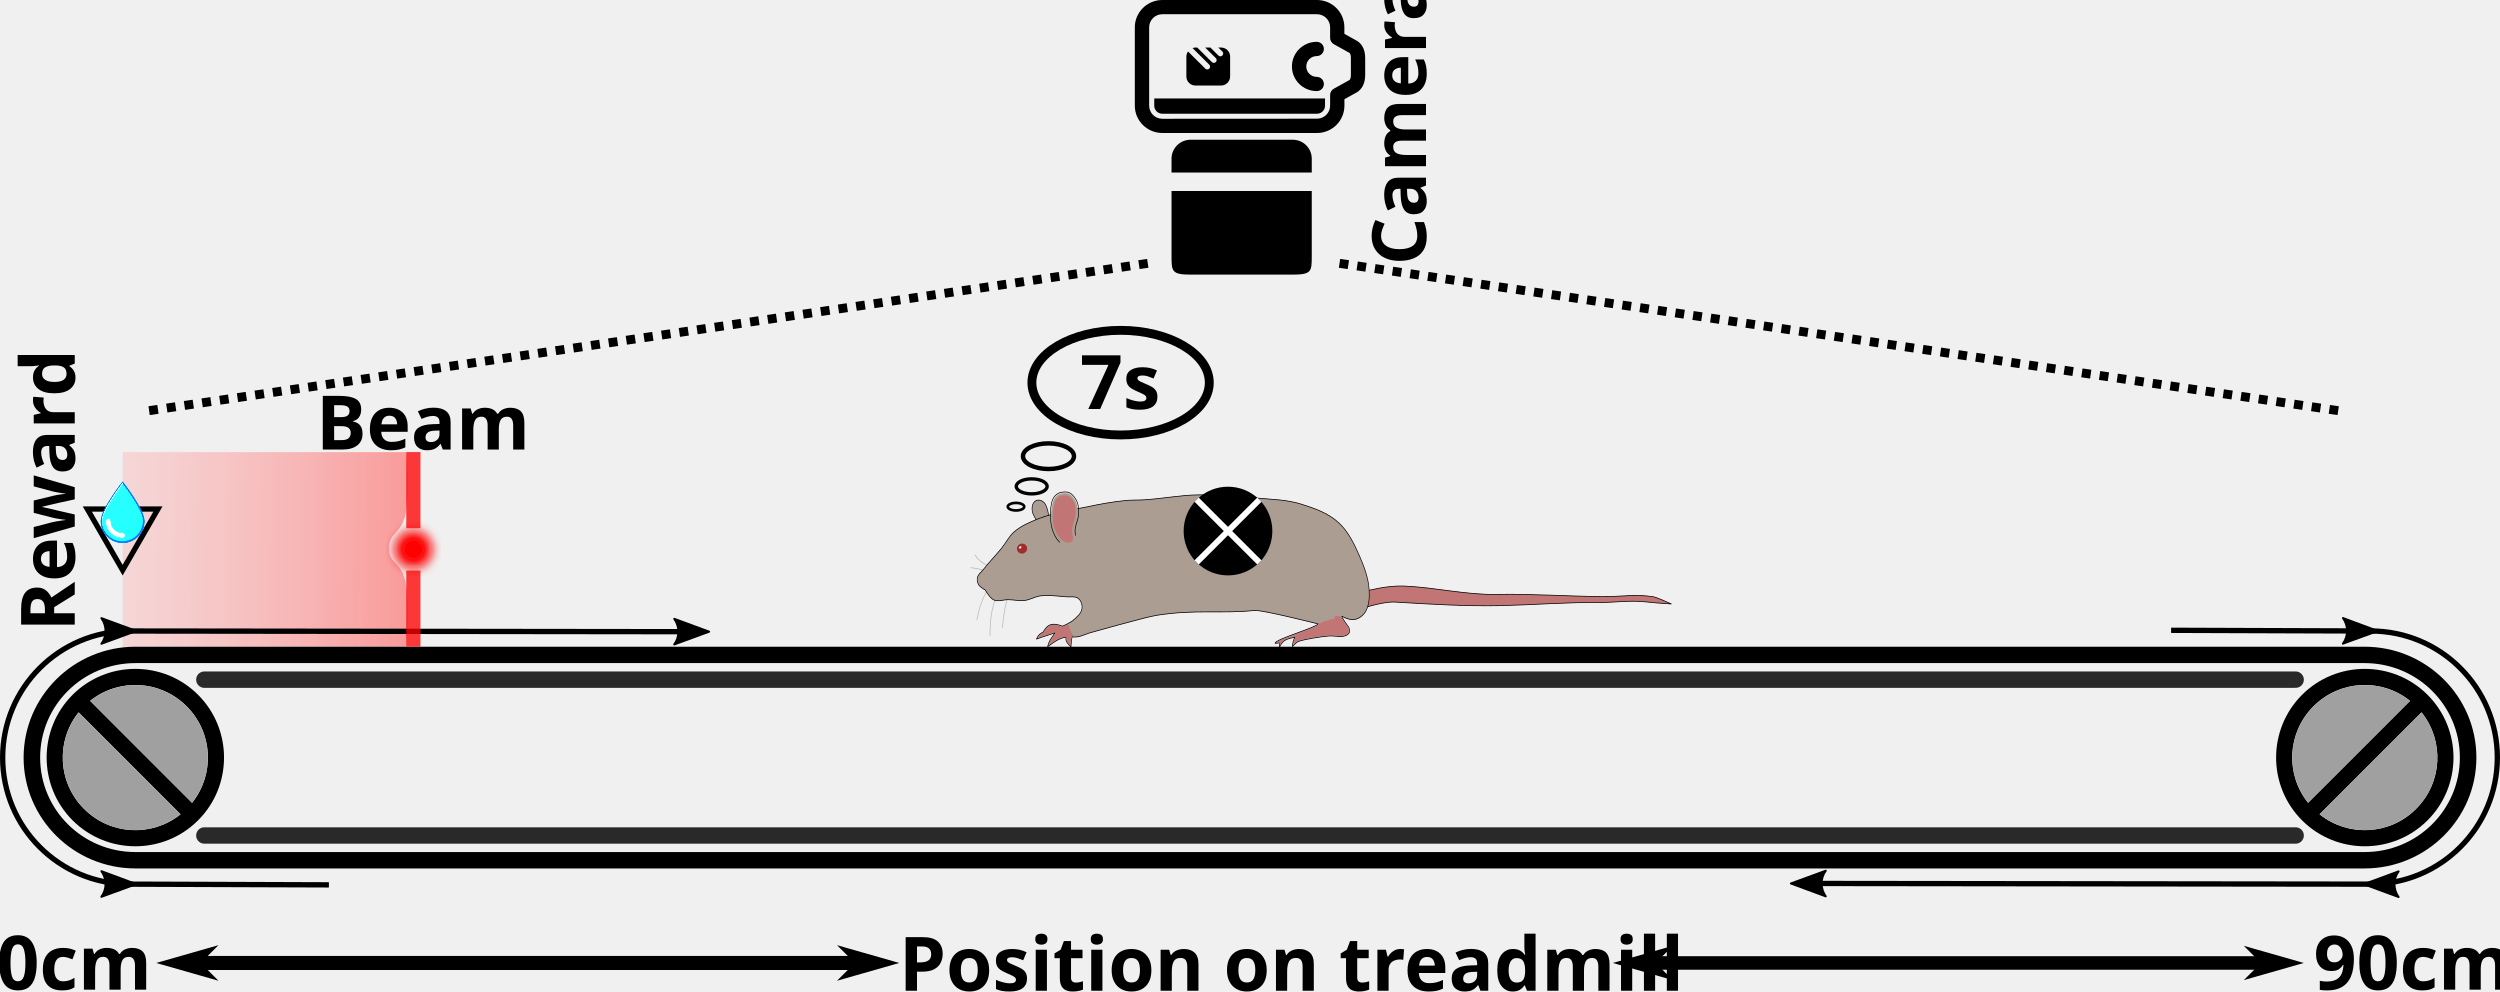
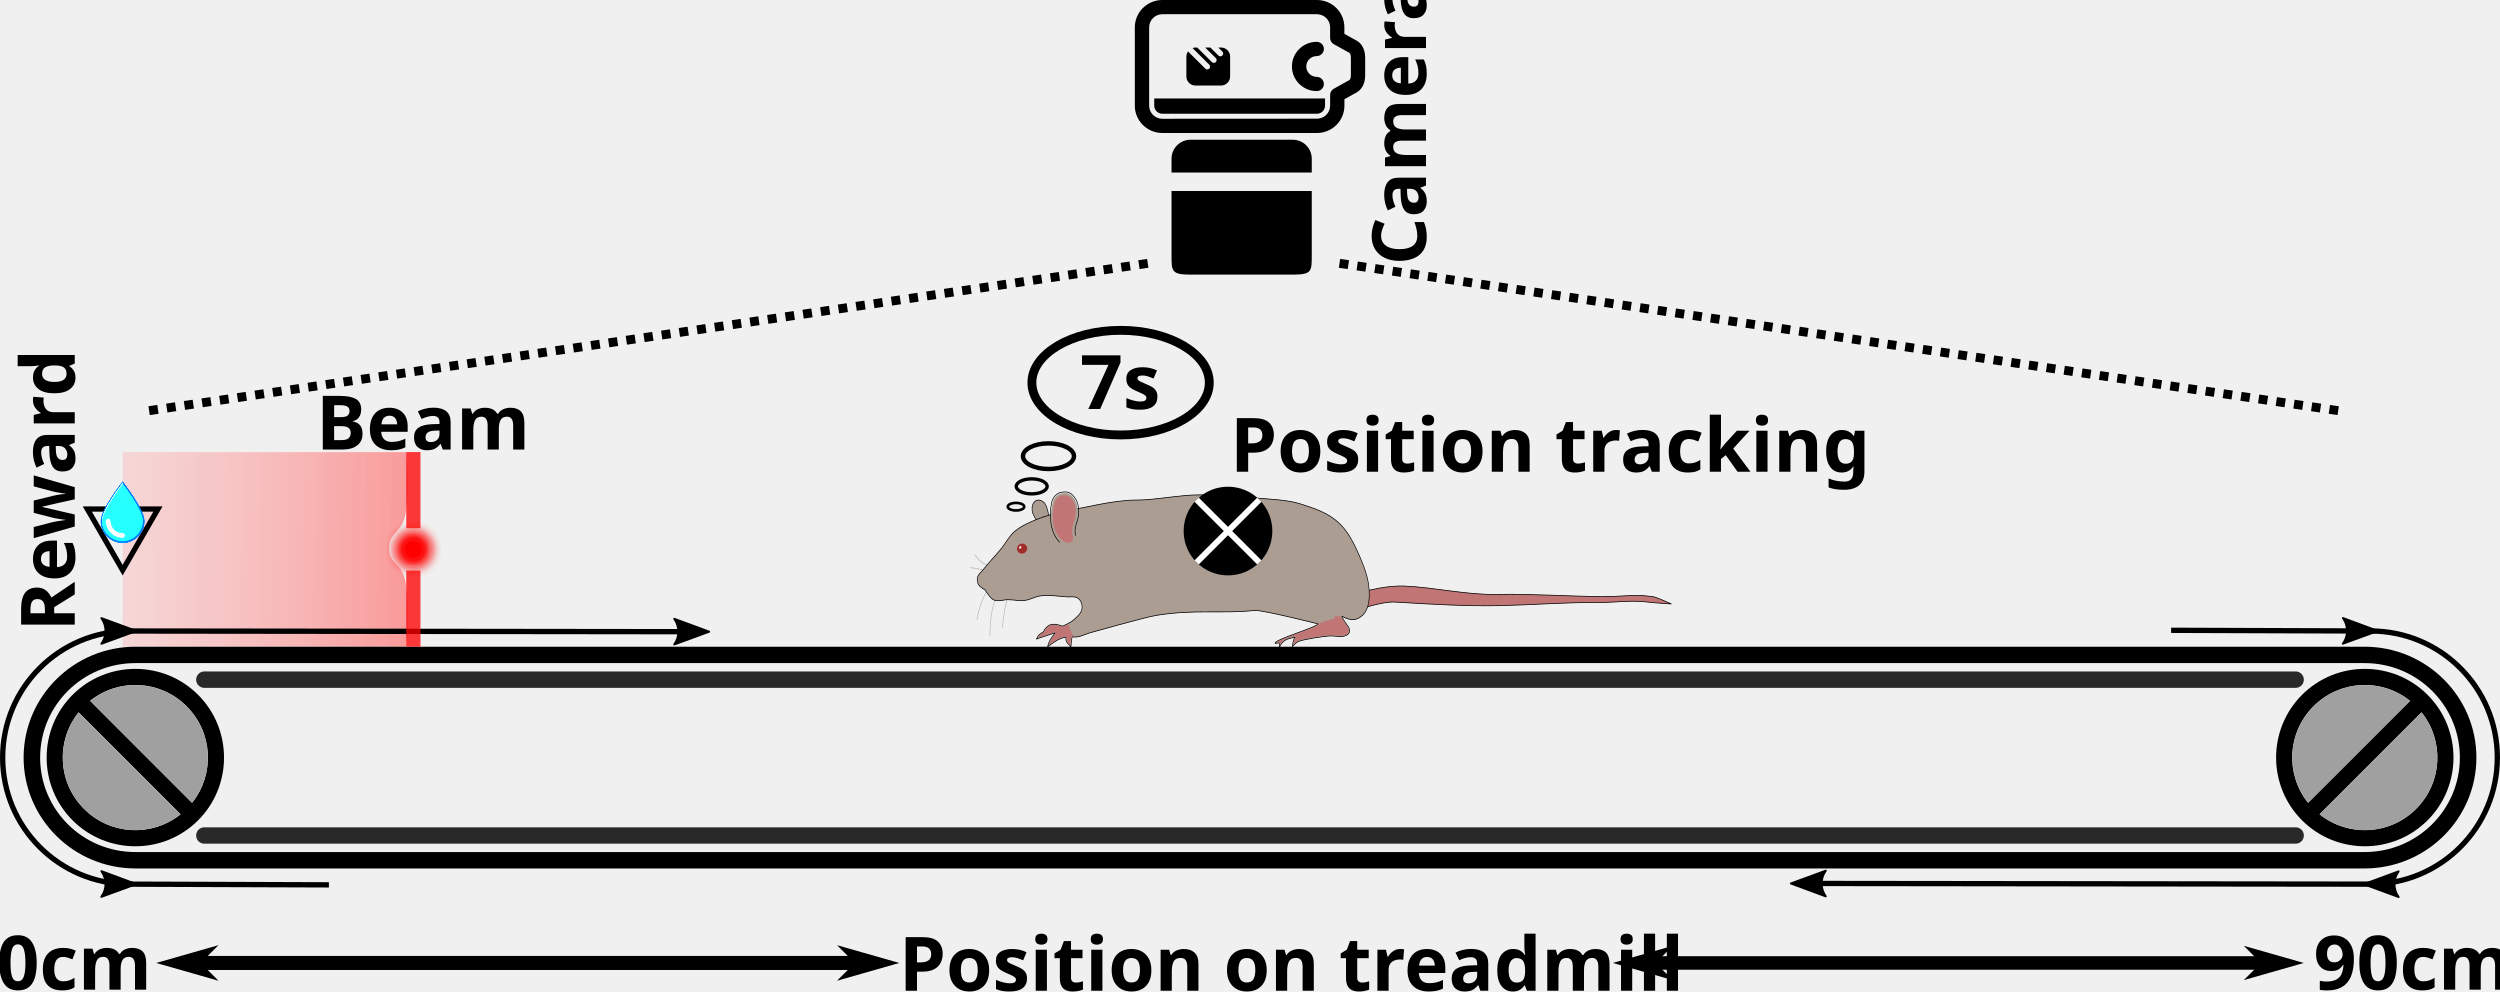
<svg xmlns="http://www.w3.org/2000/svg" xmlns:xlink="http://www.w3.org/1999/xlink" width="1409.308mm" height="558.925mm" viewBox="0 0 4993.611 1980.442" id="svg2" version="1.1">
  <defs id="defs4">
    <marker orient="auto" refY="0" refX="0" id="Arrow1Send" style="overflow:visible">
      <path id="path4686" d="M 0,0 5,-5 -12.5,0 5,5 0,0 Z" style="fill:#000000;fill-opacity:1;fill-rule:evenodd;stroke:#000000;stroke-width:1pt;stroke-opacity:1" transform="matrix(-0.2,0,0,-0.2,-1.2,0)" />
    </marker>
    <marker orient="auto" refY="0" refX="0" id="Arrow1Sstart" style="overflow:visible">
      <path id="path4683" d="M 0,0 5,-5 -12.5,0 5,5 0,0 Z" style="fill:#000000;fill-opacity:1;fill-rule:evenodd;stroke:#000000;stroke-width:1pt;stroke-opacity:1" transform="matrix(0.2,0,0,0.2,1.2,0)" />
    </marker>
    <marker orient="auto" refY="0" refX="0" id="marker5003" style="overflow:visible">
      <path id="path5005" d="M 0,0 5,-5 -12.5,0 5,5 0,0 Z" style="fill:#000000;fill-opacity:1;fill-rule:evenodd;stroke:#000000;stroke-width:1pt;stroke-opacity:1" transform="matrix(0.4,0,0,0.4,4,0)" />
    </marker>
    <marker orient="auto" refY="0" refX="0" id="marker4999" style="overflow:visible">
      <path id="path5001" d="M 0,0 5,-5 -12.5,0 5,5 0,0 Z" style="fill:#000000;fill-opacity:1;fill-rule:evenodd;stroke:#000000;stroke-width:1pt;stroke-opacity:1" transform="matrix(-0.4,0,0,-0.4,-4,0)" />
    </marker>
    <marker orient="auto" refY="0" refX="0" id="marker4995" style="overflow:visible">
      <path id="path4997" d="M 0,0 5,-5 -12.5,0 5,5 0,0 Z" style="fill:#000000;fill-opacity:1;fill-rule:evenodd;stroke:#000000;stroke-width:1pt;stroke-opacity:1" transform="matrix(0.4,0,0,0.4,4,0)" />
    </marker>
    <marker orient="auto" refY="0" refX="0" id="Arrow1Mend" style="overflow:visible">
      <path id="path4680" d="M 0,0 5,-5 -12.5,0 5,5 0,0 Z" style="fill:#000000;fill-opacity:1;fill-rule:evenodd;stroke:#000000;stroke-width:1pt;stroke-opacity:1" transform="matrix(-0.4,0,0,-0.4,-4,0)" />
    </marker>
    <marker orient="auto" refY="0" refX="0" id="Arrow1Mstart" style="overflow:visible">
      <path id="path4677" d="M 0,0 5,-5 -12.5,0 5,5 0,0 Z" style="fill:#000000;fill-opacity:1;fill-rule:evenodd;stroke:#000000;stroke-width:1pt;stroke-opacity:1" transform="matrix(0.4,0,0,0.4,4,0)" />
    </marker>
    <marker orient="auto" refY="0" refX="0" id="Arrow1Lend" style="overflow:visible">
      <path id="path4674" d="M 0,0 5,-5 -12.5,0 5,5 0,0 Z" style="fill:#000000;fill-opacity:1;fill-rule:evenodd;stroke:#000000;stroke-width:1pt;stroke-opacity:1" transform="matrix(-0.8,0,0,-0.8,-10,0)" />
    </marker>
    <marker orient="auto" refY="0" refX="0" id="Arrow1Lstart" style="overflow:visible">
      <path id="path4671" d="M 0,0 5,-5 -12.5,0 5,5 0,0 Z" style="fill:#000000;fill-opacity:1;fill-rule:evenodd;stroke:#000000;stroke-width:1pt;stroke-opacity:1" transform="matrix(0.8,0,0,0.8,10,0)" />
    </marker>
    <marker orient="auto" refY="0" refX="0" id="Arrow2Mstart" style="overflow:visible">
      <path id="path4530" style="fill:#000000;fill-opacity:1;fill-rule:evenodd;stroke:#000000;stroke-width:0.625;stroke-linejoin:round;stroke-opacity:1" d="M 8.719,4.034 -2.207,0.016 8.719,-4.002 c -1.745,2.372 -1.735,5.617 -6e-7,8.035 z" transform="scale(0.6,0.6)" />
    </marker>
    <linearGradient id="linearGradient19819">
      <stop style="stop-color:#ff0000;stop-opacity:1" offset="0" id="stop19821" />
      <stop style="stop-color:#ffffff;stop-opacity:0" offset="1" id="stop19823" />
    </linearGradient>
    <marker style="overflow:visible" id="marker9438" refX="0" refY="0" orient="auto">
      <path transform="scale(0.6,0.6)" d="M 8.719,4.034 -2.207,0.016 8.719,-4.002 c -1.745,2.372 -1.735,5.617 -6e-7,8.035 z" style="fill:#000000;fill-opacity:1;fill-rule:evenodd;stroke:#000000;stroke-width:0.625;stroke-linejoin:round;stroke-opacity:1" id="path9440" />
    </marker>
    <marker style="overflow:visible" id="marker9170" refX="0" refY="0" orient="auto">
      <path transform="scale(-0.6,-0.6)" d="M 8.719,4.034 -2.207,0.016 8.719,-4.002 c -1.745,2.372 -1.735,5.617 -6e-7,8.035 z" style="fill:#000000;fill-opacity:1;fill-rule:evenodd;stroke:#000000;stroke-width:0.625;stroke-linejoin:round;stroke-opacity:1" id="path9172" />
    </marker>
    <marker style="overflow:visible" id="marker9170-6" refX="0" refY="0" orient="auto">
      <path transform="scale(-0.6,-0.6)" d="M 8.719,4.034 -2.207,0.016 8.719,-4.002 c -1.745,2.372 -1.735,5.617 -6e-7,8.035 z" style="fill:#000000;fill-opacity:1;fill-rule:evenodd;stroke:#000000;stroke-width:0.625;stroke-linejoin:round;stroke-opacity:1" id="path9172-0" />
    </marker>
    <marker style="overflow:visible" id="marker9438-6" refX="0" refY="0" orient="auto">
      <path transform="scale(0.6,0.6)" d="M 8.719,4.034 -2.207,0.016 8.719,-4.002 c -1.745,2.372 -1.735,5.617 -6e-7,8.035 z" style="fill:#000000;fill-opacity:1;fill-rule:evenodd;stroke:#000000;stroke-width:0.625;stroke-linejoin:round;stroke-opacity:1" id="path9440-2" />
    </marker>
    <marker orient="auto" refY="0" refX="0" id="marker8992-6" style="overflow:visible">
      <path id="path8994-1" style="fill:#000000;fill-opacity:1;fill-rule:evenodd;stroke:#000000;stroke-width:0.625;stroke-linejoin:round;stroke-opacity:1" d="M 8.719,4.034 -2.207,0.016 8.719,-4.002 c -1.745,2.372 -1.735,5.617 -6e-7,8.035 z" transform="scale(-0.6,-0.6)" />
    </marker>
    <filter height="1.72" y="-0.36" width="1.72" x="-0.36" id="filter18049" style="color-interpolation-filters:sRGB">
      <feGaussianBlur id="feGaussianBlur18051" stdDeviation="8.504" />
    </filter>
    <filter height="1.48" y="-0.24" width="1.48" x="-0.24" id="filter18057" style="color-interpolation-filters:sRGB">
      <feGaussianBlur id="feGaussianBlur18059" stdDeviation="2.835" />
    </filter>
    <filter style="color-interpolation-filters:sRGB" id="filter19758">
      <feGaussianBlur stdDeviation="1" result="result1" id="feGaussianBlur19760" />
      <feComposite in="result1" in2="result1" result="result4" operator="in" id="feComposite19762" />
      <feBlend in="result1" mode="screen" result="result5" in2="result4" id="feBlend19764" />
      <feGaussianBlur stdDeviation="8" result="result6" in="result5" id="feGaussianBlur19766" />
      <feComposite operator="atop" in="result6" in2="result5" result="result8" id="feComposite19768" />
      <feComposite operator="in" result="fbSourceGraphic" in="result6" in2="result8" id="feComposite19770" />
      <feGaussianBlur result="result0" in="fbSourceGraphic" stdDeviation="2.5" id="feGaussianBlur19772" />
      <feSpecularLighting specularExponent="45" specularConstant="1.5" surfaceScale="1" lighting-color="#ffffff" result="result1" in="result0" id="feSpecularLighting19774">
        <fePointLight z="21000" y="-9000" x="-6000" id="fePointLight19776" />
      </feSpecularLighting>
      <feComposite operator="in" result="result2" in="result1" in2="fbSourceGraphic" id="feComposite19778" />
      <feComposite k3="1" k2="1" operator="arithmetic" result="result4" in="fbSourceGraphic" in2="result2" id="feComposite19780" k1="0" k4="0" />
      <feComposite operator="in" in2="result4" result="result91" id="feComposite19782" />
      <feBlend mode="multiply" in2="result91" id="feBlend19784" />
    </filter>
    <linearGradient xlink:href="#linearGradient19819" id="linearGradient19825" x1="552.424" y1="-1331.428" x2="-1620.382" y2="-1360.418" gradientUnits="userSpaceOnUse" gradientTransform="translate(-5.1889e-7,2.6423298e-6)" />
    <marker orient="auto" refY="0" refX="0" id="Arrow1Mstart-7" style="overflow:visible">
      <path id="path4677-0" d="M 0,0 5,-5 -12.5,0 5,5 0,0 Z" style="fill:#000000;fill-opacity:1;fill-rule:evenodd;stroke:#000000;stroke-width:1pt;stroke-opacity:1" transform="matrix(0.4,0,0,0.4,4,0)" />
    </marker>
    <marker orient="auto" refY="0" refX="0" id="Arrow1Mend-9" style="overflow:visible">
      <path id="path4680-3" d="M 0,0 5,-5 -12.5,0 5,5 0,0 Z" style="fill:#000000;fill-opacity:1;fill-rule:evenodd;stroke:#000000;stroke-width:1pt;stroke-opacity:1" transform="matrix(-0.4,0,0,-0.4,-4,0)" />
    </marker>
    <marker orient="auto" refY="0" refX="0" id="Arrow1Mstart-0" style="overflow:visible">
      <path id="path4677-6" d="M 0,0 5,-5 -12.5,0 5,5 0,0 Z" style="fill:#000000;fill-opacity:1;fill-rule:evenodd;stroke:#000000;stroke-width:1pt;stroke-opacity:1" transform="matrix(0.4,0,0,0.4,4,0)" />
    </marker>
    <marker orient="auto" refY="0" refX="0" id="Arrow1Mend-2" style="overflow:visible">
      <path id="path4680-6" d="M 0,0 5,-5 -12.5,0 5,5 0,0 Z" style="fill:#000000;fill-opacity:1;fill-rule:evenodd;stroke:#000000;stroke-width:1pt;stroke-opacity:1" transform="matrix(-0.4,0,0,-0.4,-4,0)" />
    </marker>
    <marker orient="auto" refY="0" refX="0" id="Arrow1Sstart-8" style="overflow:visible">
      <path id="path4683-7" d="M 0,0 5,-5 -12.5,0 5,5 0,0 Z" style="fill:#000000;fill-opacity:1;fill-rule:evenodd;stroke:#000000;stroke-width:1pt;stroke-opacity:1" transform="matrix(0.2,0,0,0.2,1.2,0)" />
    </marker>
    <marker orient="auto" refY="0" refX="0" id="Arrow1Send-9" style="overflow:visible">
      <path id="path4686-2" d="M 0,0 5,-5 -12.5,0 5,5 0,0 Z" style="fill:#000000;fill-opacity:1;fill-rule:evenodd;stroke:#000000;stroke-width:1pt;stroke-opacity:1" transform="matrix(-0.2,0,0,-0.2,-1.2,0)" />
    </marker>
  </defs>
  <g transform="translate(1108.236,2442.816)" id="layer1">
    <path style="opacity:1;fill:url(#linearGradient19825);fill-opacity:1;fill-rule:evenodd;stroke:none;stroke-width:35.433;stroke-linecap:square;stroke-linejoin:miter;stroke-miterlimit:4;stroke-dasharray:none;stroke-dashoffset:0;stroke-opacity:1" d="m -863.251,-1539.737 566.642,0 c 0,0 6.959,84.264 -1.642,124.114 -8.602,39.849 -32.765,35.284 -32.836,67.778 -0.073,33.302 24.198,25.863 32.836,66.742 8.638,40.879 1.642,130.075 1.642,130.075 l -566.642,0 z" id="rect19817" />
    <g transform="translate(30,0)" id="g16892">
      <g id="g4769">
        <path id="path4334" d="m -867.681,-1151.055 c -123.188,10e-4 -223.405,99.344 -223.405,221.457 0,122.113 100.217,221.456 223.405,221.457 l 0,-32.74 c -105.338,-10e-4 -190.376,-84.298 -190.376,-188.717 0,-104.419 85.039,-188.716 190.376,-188.717 z m 0.002,0 0,32.74 4452.498,0 c 105.338,0 190.377,84.298 190.377,188.717 0,104.418 -85.039,188.716 -190.377,188.717 l -4452.498,0 0,32.74 4452.498,0 c 123.188,0 223.405,-99.344 223.405,-221.457 0,-122.113 -100.217,-221.456 -223.405,-221.457 z" style="color:#000000;font-style:normal;font-variant:normal;font-weight:normal;font-stretch:normal;font-size:medium;line-height:normal;font-family:sans-serif;text-indent:0;text-align:start;text-decoration:none;text-decoration-line:none;text-decoration-style:solid;text-decoration-color:#000000;letter-spacing:normal;word-spacing:normal;text-transform:none;direction:ltr;block-progression:tb;writing-mode:lr-tb;baseline-shift:baseline;text-anchor:start;white-space:normal;clip-rule:nonzero;display:inline;overflow:visible;visibility:visible;opacity:1;isolation:auto;mix-blend-mode:normal;color-interpolation:sRGB;color-interpolation-filters:linearRGB;solid-color:#000000;solid-opacity:1;fill:#000000;fill-opacity:1;fill-rule:nonzero;stroke:none;stroke-width:177.165;stroke-linecap:square;stroke-linejoin:miter;stroke-miterlimit:4;stroke-dasharray:none;stroke-dashoffset:0;stroke-opacity:1;color-rendering:auto;image-rendering:auto;shape-rendering:auto;text-rendering:auto;enable-background:accumulate" />
        <path id="path5941" d="m -730.065,-1085.231 2088.634,0 2088.635,0 0,0" style="fill:none;fill-opacity:1;fill-rule:evenodd;stroke:#000000;stroke-width:32.74;stroke-linecap:round;stroke-linejoin:miter;stroke-miterlimit:4;stroke-dasharray:none;stroke-opacity:0.825" />
        <path id="path5941-7" d="m -730.065,-773.963 2088.634,0 2088.635,0 0,0" style="fill:none;fill-opacity:1;fill-rule:evenodd;stroke:#000000;stroke-width:32.74;stroke-linecap:round;stroke-linejoin:miter;stroke-miterlimit:4;stroke-dasharray:none;stroke-opacity:0.825" />
        <g transform="matrix(0.9119516,0,0,0.9119516,-1352.608,-540.0852)" id="g4269">
          <path style="color:#000000;font-style:normal;font-variant:normal;font-weight:normal;font-stretch:normal;font-size:medium;line-height:normal;font-family:sans-serif;text-indent:0;text-align:start;text-decoration:none;text-decoration-line:none;text-decoration-style:solid;text-decoration-color:#000000;letter-spacing:normal;word-spacing:normal;text-transform:none;direction:ltr;block-progression:tb;writing-mode:lr-tb;baseline-shift:baseline;text-anchor:start;white-space:normal;clip-rule:nonzero;display:inline;overflow:visible;visibility:visible;opacity:1;isolation:auto;mix-blend-mode:normal;color-interpolation:sRGB;color-interpolation-filters:linearRGB;solid-color:#000000;solid-opacity:1;fill:#000000;fill-opacity:1;fill-rule:nonzero;stroke:none;stroke-width:35.433;stroke-linecap:butt;stroke-linejoin:miter;stroke-miterlimit:4;stroke-dasharray:none;stroke-dashoffset:0;stroke-opacity:1;color-rendering:auto;image-rendering:auto;shape-rendering:auto;text-rendering:auto;enable-background:accumulate" d="m 668.945,-564.569 c -75.762,-75.762 -199.135,-75.764 -274.897,-10e-4 -75.762,75.762 -75.762,199.136 0,274.899 75.762,75.762 199.135,75.761 274.897,-10e-4 75.762,-75.762 75.762,-199.134 2e-5,-274.896 z m -25.054,25.054 c 57.985,57.985 61.923,149.073 11.834,211.567 L 432.323,-551.349 c 62.494,-50.088 153.582,-46.151 211.567,11.834 z m -236.623,13.221 223.402,223.402 c -62.494,50.09 -153.582,46.151 -211.567,-11.834 -57.985,-57.985 -61.924,-149.073 -11.834,-211.567 z" id="path4155" />
          <path style="fill:#a0a0a0;stroke:none;stroke-width:1px;stroke-linecap:butt;stroke-linejoin:miter;stroke-opacity:1" d="m 522.506,1659.064 c -23.584,-1.338 -47.441,-8.235 -67.8,-19.598 -35.31,-19.709 -62.023,-52.093 -74.333,-90.114 -3.416,-10.549 -5.685,-21.299 -6.988,-33.102 -0.836,-7.572 -0.837,-24.256 -0.003,-31.734 2.928,-26.236 11.251,-49.644 25.22,-70.926 3.016,-4.595 8.277,-11.86 8.604,-11.88 0.097,-0.01 50.352,50.164 111.677,111.49 l 111.5,111.501 -3.568,2.702 c -29.603,22.418 -67.026,33.778 -104.31,31.662 z" id="path4265" transform="translate(0,-1927.559)" />
          <path style="fill:#a0a0a0;stroke:none;stroke-width:1px;stroke-linecap:butt;stroke-linejoin:miter;stroke-opacity:1" d="m 544.031,1487.794 c -66.207,-66.219 -111.392,-111.672 -111.167,-111.825 0.209,-0.142 1.879,-1.388 3.712,-2.769 7.745,-5.838 15.447,-10.574 24.624,-15.143 16.794,-8.361 35.458,-13.726 55.077,-15.831 5.655,-0.607 24.829,-0.601 30.406,0.01 12.989,1.421 24.32,3.876 35.709,7.735 55.711,18.878 96.773,67.528 106.025,125.621 1.397,8.772 1.764,13.913 1.768,24.749 0.004,11.589 -0.404,16.801 -2.109,26.897 -3.879,22.974 -13.501,46.064 -27.114,65.065 -1.866,2.604 -3.841,5.258 -4.389,5.898 l -0.996,1.162 -111.546,-111.567 z" id="path4267" transform="translate(0,-1927.559)" />
        </g>
        <g transform="matrix(0,-0.9119508,0.9119508,0,3974.839,-444.9002)" id="g4274">
          <path id="path4276" d="m 668.945,-564.569 c -75.762,-75.762 -199.135,-75.764 -274.897,-10e-4 -75.762,75.762 -75.762,199.136 0,274.899 75.762,75.762 199.135,75.761 274.897,-10e-4 75.762,-75.762 75.762,-199.134 2e-5,-274.896 z m -25.054,25.054 c 57.985,57.985 61.923,149.073 11.834,211.567 L 432.323,-551.349 c 62.494,-50.088 153.582,-46.151 211.567,11.834 z m -236.623,13.221 223.402,223.402 c -62.494,50.09 -153.582,46.151 -211.567,-11.834 -57.985,-57.985 -61.924,-149.073 -11.834,-211.567 z" style="color:#000000;font-style:normal;font-variant:normal;font-weight:normal;font-stretch:normal;font-size:medium;line-height:normal;font-family:sans-serif;text-indent:0;text-align:start;text-decoration:none;text-decoration-line:none;text-decoration-style:solid;text-decoration-color:#000000;letter-spacing:normal;word-spacing:normal;text-transform:none;direction:ltr;block-progression:tb;writing-mode:lr-tb;baseline-shift:baseline;text-anchor:start;white-space:normal;clip-rule:nonzero;display:inline;overflow:visible;visibility:visible;opacity:1;isolation:auto;mix-blend-mode:normal;color-interpolation:sRGB;color-interpolation-filters:linearRGB;solid-color:#000000;solid-opacity:1;fill:#000000;fill-opacity:1;fill-rule:nonzero;stroke:none;stroke-width:35.433;stroke-linecap:butt;stroke-linejoin:miter;stroke-miterlimit:4;stroke-dasharray:none;stroke-dashoffset:0;stroke-opacity:1;color-rendering:auto;image-rendering:auto;shape-rendering:auto;text-rendering:auto;enable-background:accumulate" />
          <path transform="translate(0,-1927.559)" id="path4278" d="m 522.506,1659.064 c -23.584,-1.338 -47.441,-8.235 -67.8,-19.598 -35.31,-19.709 -62.023,-52.093 -74.333,-90.114 -3.416,-10.549 -5.685,-21.299 -6.988,-33.102 -0.836,-7.572 -0.837,-24.256 -0.003,-31.734 2.928,-26.236 11.251,-49.644 25.22,-70.926 3.016,-4.595 8.277,-11.86 8.604,-11.88 0.097,-0.01 50.352,50.164 111.677,111.49 l 111.5,111.501 -3.568,2.702 c -29.603,22.418 -67.026,33.778 -104.31,31.662 z" style="fill:#a0a0a0;stroke:none;stroke-width:1px;stroke-linecap:butt;stroke-linejoin:miter;stroke-opacity:1" />
          <path transform="translate(0,-1927.559)" id="path4280" d="m 544.031,1487.794 c -66.207,-66.219 -111.392,-111.672 -111.167,-111.825 0.209,-0.142 1.879,-1.388 3.712,-2.769 7.745,-5.838 15.447,-10.574 24.624,-15.143 16.794,-8.361 35.458,-13.726 55.077,-15.831 5.655,-0.607 24.829,-0.601 30.406,0.01 12.989,1.421 24.32,3.876 35.709,7.735 55.711,18.878 96.773,67.528 106.025,125.621 1.397,8.772 1.764,13.913 1.768,24.749 0.004,11.589 -0.404,16.801 -2.109,26.897 -3.879,22.974 -13.501,46.064 -27.114,65.065 -1.866,2.604 -3.841,5.258 -4.389,5.898 l -0.996,1.162 -111.546,-111.567 z" style="fill:#a0a0a0;stroke:none;stroke-width:1px;stroke-linecap:butt;stroke-linejoin:miter;stroke-opacity:1" />
        </g>
        <path id="path7156" d="m -880.105,-676.783 c -139.626,8e-4 -252.816,-113.188 -252.816,-252.815 -8e-4,-139.627 113.189,-252.817 252.816,-252.816" style="opacity:1;fill:none;fill-opacity:1;fill-rule:evenodd;stroke:#000000;stroke-width:10.63;stroke-linecap:round;stroke-linejoin:miter;stroke-miterlimit:4;stroke-dasharray:none;stroke-dashoffset:0;stroke-opacity:1;marker-end:url(#marker9170)" />
        <path id="path7165" d="m 264.125,-1180.999 -1144.232,-1.414 0,0 0,0" style="fill:none;fill-rule:evenodd;stroke:#000000;stroke-width:10.63;stroke-linecap:butt;stroke-linejoin:miter;stroke-miterlimit:0;stroke-dasharray:none;stroke-opacity:1;marker-start:url(#marker9438)" />
        <path id="path7165-3" d="m -481.297,-675.369 -398.808,-1.414 0,0 0,0" style="fill:none;fill-rule:evenodd;stroke:#000000;stroke-width:10.63;stroke-linecap:butt;stroke-linejoin:miter;stroke-miterlimit:4;stroke-dasharray:none;stroke-opacity:1;marker-end:url(#Arrow2Mstart)" />
        <path id="path7156-7" d="m 3597.243,-1182.414 c 139.626,-8e-4 252.816,113.188 252.816,252.815 8e-4,139.627 -113.189,252.817 -252.816,252.816" style="opacity:1;fill:none;fill-opacity:1;fill-rule:evenodd;stroke:#000000;stroke-width:10.63;stroke-linecap:round;stroke-linejoin:miter;stroke-miterlimit:4;stroke-dasharray:none;stroke-dashoffset:0;stroke-opacity:1;marker-end:url(#marker9170-6)" />
        <path id="path7165-9" d="m 2453.013,-678.197 1144.232,1.414 0,0 0,0" style="fill:none;fill-rule:evenodd;stroke:#000000;stroke-width:10.63;stroke-linecap:butt;stroke-linejoin:miter;stroke-miterlimit:0;stroke-dasharray:none;stroke-opacity:1;marker-start:url(#marker9438-6)" />
        <path id="path7165-3-2" d="m 3198.435,-1183.828 398.808,1.414 0,0 0,0" style="fill:none;fill-rule:evenodd;stroke:#000000;stroke-width:10.63;stroke-linecap:butt;stroke-linejoin:miter;stroke-miterlimit:4;stroke-dasharray:none;stroke-opacity:1;marker-end:url(#marker8992-6)" />
      </g>
    </g>
    <g id="g18800">
      <path style="opacity:0.771;fill:none;fill-rule:evenodd;stroke:#ff0000;stroke-width:28.346;stroke-linecap:butt;stroke-linejoin:miter;stroke-miterlimit:4;stroke-dasharray:none;stroke-dashoffset:0;stroke-opacity:1" d="m -282.573,-1303.165 0,76.055 0,76.055" id="path16954" />
      <g transform="translate(0,13.74487)" id="g18795">
        <ellipse ry="28.346" rx="28.346" cy="-1345.937" cx="-295.825" id="path16915" style="opacity:1;fill:none;fill-opacity:1;fill-rule:evenodd;stroke:#ff0000;stroke-width:12.638;stroke-linecap:butt;stroke-linejoin:miter;stroke-miterlimit:0;stroke-dasharray:none;stroke-dashoffset:0;stroke-opacity:1;filter:url(#filter18049)" transform="matrix(1.121452,0,0,1.121452,49.18066,150.2155)" />
        <ellipse ry="14.173" rx="14.173" cy="-1345.937" cx="-295.825" id="path16915-3" style="opacity:1;fill:none;fill-opacity:1;fill-rule:evenodd;stroke:#ff0000;stroke-width:9.6;stroke-linecap:butt;stroke-linejoin:miter;stroke-miterlimit:0;stroke-dasharray:none;stroke-dashoffset:0;stroke-opacity:1;filter:url(#filter18057)" transform="matrix(1.476408,0,0,1.476408,154.1853,627.9633)" />
        <ellipse ry="12.402" rx="12.402" cy="-1359.189" cx="-282.573" id="path16915-3-7" style="opacity:1;fill:#ff0000;fill-opacity:1;fill-rule:evenodd;stroke:#ff0000;stroke-width:10.63;stroke-linecap:butt;stroke-linejoin:miter;stroke-miterlimit:0;stroke-dasharray:none;stroke-dashoffset:0;stroke-opacity:1" />
      </g>
      <path style="opacity:0.771;fill:none;fill-rule:evenodd;stroke:#ff0000;stroke-width:28.346;stroke-linecap:butt;stroke-linejoin:miter;stroke-miterlimit:4;stroke-dasharray:none;stroke-dashoffset:0;stroke-opacity:1" d="m -282.573,-1539.833 0,76.055 0,76.055" id="path16954-5" />
    </g>
    <g id="g19827" transform="translate(-96,0)">
      <path d="m -696.786,-1426.056 -141.037,0 70.519,122.142 70.519,-122.142 z" style="opacity:1;fill:none;stroke:#000000;stroke-width:10.63;stroke-miterlimit:4;stroke-dasharray:none" id="path18250" />
      <g style="opacity:1;filter:url(#filter19758)" transform="matrix(0.2428253,0,0,0.2428253,-829.4675,-1482.018)" id="g18767">
        <path style="fill:#006cff;fill-opacity:1" d="M 438.4,329.6 C 438.4,430.933 356.267,512 256,512 155.733,512 73.6,430.933 73.6,329.6 73.6,228.267 256,0 256,0 c 0,0 182.4,229.333 182.4,329.6 z" id="path18727" />
        <path style="fill:#ffffff" d="m 256,464 c -73.6,0 -134.4,-59.733 -134.4,-134.4 0,-8.533 7.467,-16 16,-16 8.533,0 16,7.467 16,16 0,56.533 45.867,102.4 102.4,102.4 8.533,0 16,7.467 16,16 0,8.533 -7.467,16 -16,16 z" id="path18729" />
        <g id="g18731" />
        <g id="g18733" />
        <g id="g18735" />
        <g id="g18737" />
        <g id="g18739" />
        <g id="g18741" />
        <g id="g18743" />
        <g id="g18745" />
        <g id="g18747" />
        <g id="g18749" />
        <g id="g18751" />
        <g id="g18753" />
        <g id="g18755" />
        <g id="g18757" />
        <g id="g18759" />
      </g>
    </g>
    <text xml:space="preserve" style="font-style:normal;font-weight:normal;font-size:150px;line-height:1000%;font-family:sans-serif;letter-spacing:0px;word-spacing:0px;fill:#000000;fill-opacity:1;stroke:none;stroke-width:1px;stroke-linecap:butt;stroke-linejoin:miter;stroke-opacity:1" x="-476.958" y="-1544.958" id="text19849">
      <tspan id="tspan19851" x="-476.958" y="-1544.958" style="font-style:normal;font-variant:normal;font-weight:bold;font-stretch:normal;font-family:sans-serif;-inkscape-font-specification:'sans-serif Bold'">Beam</tspan>
    </text>
    <text xml:space="preserve" style="font-style:normal;font-weight:normal;font-size:150px;line-height:1000%;font-family:sans-serif;letter-spacing:0px;word-spacing:0px;fill:#000000;fill-opacity:1;stroke:none;stroke-width:1px;stroke-linecap:butt;stroke-linejoin:miter;stroke-opacity:1" x="1181.725" y="-958.955" id="text19849-8" transform="matrix(0,-1,1,0,0,0)">
      <tspan id="tspan19851-0" x="1181.725" y="-958.955" style="font-style:normal;font-variant:normal;font-weight:bold;font-stretch:normal;font-family:sans-serif;-inkscape-font-specification:'sans-serif Bold'">Reward</tspan>
    </text>
    <g id="g4788" transform="translate(-844.8709,0)">
      <g transform="matrix(-2.606271,0.244504,0.2099261,3.046847,1635.325,-3286.216)" id="g16474">
        <path id="path4508" d="m -264.764,685.253 c 0,0 -14.933,-2.258 -27.648,-0.774 -23.609,2.756 -46.843,9.645 -70.553,11.145 -26.58,1.7 -52.448,5.426 -79.283,7.778 -17.093,1.499 -24.883,0.229 -39.334,3.255 -2.672,0.559 -13.413,5.81 -13.413,5.81 0,0 10.993,-1.42 18.783,-2.82 12.01,-2.2 23.978,-1.528 36.138,-2.528 24.65,-2.2 50.201,-2.467 74.901,-3.967 27.03,-1.7 52.609,-5.097 80.353,-8.782 10.142,-1.347 29.246,2.884 29.246,2.884" style="fill:#c27575;stroke:#000000;stroke-width:0.496;stroke-linecap:round;stroke-linejoin:round" />
        <path id="path4479" d="m 16.664,662.653 c 6.014,10 7.852,17.8 8.842,29" style="fill:none;stroke:#b3b3b3;stroke-width:0.496;stroke-linecap:round;stroke-linejoin:round" />
        <path id="path4481" d="m 23.382,660.153 c 6.004,6 8.724,12.4 11.314,20.2" style="fill:none;stroke:#b3b3b3;stroke-width:0.496;stroke-linecap:round;stroke-linejoin:round" />
        <path id="path4483" d="m 7.825,664.453 c 4.684,7 6.111,14.5 7.778,22.6" style="fill:none;stroke:#b3b3b3;stroke-width:0.496;stroke-linecap:round;stroke-linejoin:round" />
        <path id="path4485" d="m 18.078,647.853 c 6.788,-2.1 12.228,-5.6 14.498,-9.9" style="fill:none;stroke:#b3b3b3;stroke-width:0.496;stroke-linecap:round;stroke-linejoin:round" />
        <path id="path4487" d="m 23.028,650.253 c 3.628,-1.8 7.928,-3.3 13.438,-4.2" style="fill:none;stroke:#b3b3b3;stroke-width:0.496;stroke-linecap:round;stroke-linejoin:round" />
        <path id="path4502" d="m -24.967,623.253 c 0,-1.1 -0.782,-6.2 -0.177,-9.2 0.446,-2.2 1.076,-4.7 2.74,-6.2 1.287,-1.2 3.219,-1.9 4.95,-1.7 1.236,0.2 2.458,1 3.182,2 0.934,1.3 1.134,3 1.061,4.6 -0.052,1.2 -0.599,2.3 -1.061,3.3 -0.914,2.1 -3.359,5.9 -3.359,5.9" style="fill:#ac9d93;stroke:#000000;stroke-width:0.496;stroke-linecap:round;stroke-linejoin:round" />
        <path id="path4506" d="m -177.434,691.253 c -5.72,0 -47.538,12.625 -47.538,12.625 1.51,2.3 33.971,7.432 33.761,10.032 l -3.191,-0.048 0.011,2.748 c -3.37,-5 -6.72,-4.8 -12.38,-5.5 1.74,1.8 2.08,3.6 2.48,6 0,0 -2.94,-2.6 -4.77,-3 -4.45,-1.1 -19.114,-1.808 -23.664,-1.708 -5.13,0.1 -11.75,2.9 -15.38,-0.7 -0.84,-0.8 -0.18,-3.5 -0.18,-3.5 0,0 6.371,-8.849 4.561,-7.749 -2.96,1.8 -6.64,3.1 -10.08,2.7 -3.09,-0.4 -6.22,-2.2 -8.13,-4.6 -2.92,-3.8 -3.67,-9 -3.71,-13.8 -0.08,-7.8 2.68,-15.6 5.65,-22.8 3.33,-8.1 7.36,-16.5 13.79,-22.5 7.63,-7.2 18,-11.1 27.76,-14.6 10.52,-3.8 21.85,-4.8 32.88,-6.6 15.239,-2.5 30.545,-4.8 45.958,-5.8 13.231,-0.8 26.52,0.3 39.774,0 4.954,-0.1 9.894,-0.7 14.85,-0.7 10.034,0 20.06,0.8 30.052,1.8 12.48,1.1 25.123,1.8 37.299,4.7 6.647,1.7 13.456,3.5 19.269,7.1 4.073,2.5 6.863,6.7 10.43,9.9 4.946,4.4 10.315,8.4 15.198,12.9 1.66,1.5 4.04,2.7 4.78,4.8 0.51,1.4 0.21,3.2 -0.53,4.6 -0.99,1.8 -4.78,3.9 -4.78,3.9 0,0 -3.151,5.5 -5.829,6.9 -3.314,1.7 -7.43,0.5 -11.137,0.8 -4.25,0.4 -8.461,1.6 -12.728,1.5 -4.116,-0.1 -8.081,-1.9 -12.198,-2 -6.522,-0.1 -13.007,1.2 -19.445,2.2 -3.182,0.5 -7.091,-0.1 -9.458,2.1 -1.669,1.5 -2.51,4.3 -1.944,6.5 0.813,3.2 4.241,5.1 6.982,6.9 2.628,1.7 8.751,3.4 8.751,3.4 5.823,-2.3 10.608,-3.4 15.026,2.6 5.242,2.1 4.116,2.9 5.568,4.2 -4.856,-1.2 -9.728,-1.8 -14.584,-3 2.686,2.8 5.145,4.9 6.453,8.7 -4.793,-2.5 -9.053,-4.9 -14.584,-5.2 1.178,3.4 -1.826,4.7 -3.182,6.8 -0.443,-2.3 -0.635,-4.8 -1.503,-6.6 -4.387,1.1 -8.747,-0.5 -13.081,-1.4 0,0 -44.138,-7 -51.973,-7.4 -29.906,-1.7 -49.748,3 -75.304,2.8 z" style="fill:#ac9d93;stroke:#000000;stroke-width:0.496;stroke-linecap:round;stroke-linejoin:round" />
        <path id="path4504" d="m -43.528,631.853 c 1.289,-6.2 -2.461,-9.5 -3.271,-13.9 -0.561,-3.1 -0.508,-6.7 1.149,-9.4 2.518,-4.1 4.994,-5.1 9.723,-4.5 2.498,0.3 5.05,2.3 5.922,4.7 2.996,8.1 3.458,16.3 -1.679,23.1 -5.187,6.9 -13.018,5.6 -11.844,0 z" style="fill:#c27575;stroke:#ac9d93;stroke-width:1.488;stroke-linecap:round;stroke-linejoin:round" />
        <ellipse ry="3.27" rx="3.889" cy="636.74" cx="-3.501" id="path4477" style="fill:#a02c2c" />
        <ellipse ry="0.67" rx="0.982" cy="552.61" cx="314.571" id="path9055" style="fill:#ffffff" transform="matrix(0.8673569,0.4976866,-0.4976718,0.8673654,0,0)" />
        <path id="path9565" d="m -32.55,634.953 c 6.765,-6.5 7.052,-18.3 3.96,-26.7 -1.105,-3 -3.991,-5.3 -7.156,-5.7 -1.251,-0.1 -2.393,-0.2 -3.469,-0.1 -1.076,0.1 -2.094,0.3 -3.031,0.7 -1.875,0.9 -3.343,2.4 -4.688,4.6 -1.967,3.2 -1.945,7.1 -1.344,10.4 0.466,2.6 1.676,4.6 2.5,6.6 0.825,2 1.356,4 0.782,6.8" style="color:#000000;text-indent:0;text-transform:none;block-progression:tb;fill:none;stroke:#000000;stroke-width:0.496" />
        <path id="path9571" style="fill:#c27575" d="m -23.153,688.453 c -2.098,0 -4.405,0.8 -6.937,1.8 a 0.5,0.5 0 0 1 -0.313,0 c 0,0 -1.563,-0.4 -3.437,-1.1 -0.315,-0.1 -0.642,-0.2 -0.969,-0.3 -0.986,3 -1.323,6 -3.906,8.2 0.508,-0.1 1.026,-0.2 1.531,-0.3 a 0.5,0.5 0 0 1 0.562,0.3 c 0.793,1.6 1.052,3.7 1.376,5.7 0.633,-0.8 1.301,-1.5 1.812,-2.2 0.718,-0.9 1.102,-1.8 0.562,-3.4 a 0.5,0.5 0 0 1 0.5,-0.6 c 5.161,0.3 9.233,2.4 13.532,4.6 -1.336,-2.9 -3.404,-4.7 -5.782,-7.2 a 0.5,0.5 0 0 1 0.469,-0.8 c 4.369,1 8.794,1.6 13.219,2.6 -0.143,-0.3 -0.273,-0.5 -0.469,-0.7 -0.479,-0.5 -1.44,-1.2 -4.031,-2.2 a 0.5,0.5 0 0 1 -0.219,-0.2 c -2.149,-3 -4.29,-4 -6.625,-4.2 l -0.875,0 z" />
        <path id="path9583" style="fill:#c27575" d="m -192.256,713.476 c 0.024,-0.37 -5.74,-1.864 -6.981,-2.245 l -11.961,-2.764 c -1.856,-0.881 -12.894,-2.29 -14.184,-4.29 -0.161,-0.226 -0.108,-0.54 0.12,-0.7 -4.28,-0.783 3.645,1.569 -2.881,-0.395 0,0 -2.044,-0.716 -4.024,-0.816 -1.78,-0.2 -2.421,-0.712 -4.201,-0.612 -2.71,0.2 -0.385,-2.386 -3.217,-1.975 -3.788,0.273 -4.453,3.63 -5.803,5.13 0.208,0.121 -2.326,3.265 -2.407,3.492 0,0 -0.16,0.6 -0.22,1.3 -0.03,0.4 -0.02,0.8 0.03,1.1 0.05,0.3 0.13,0.5 0.22,0.6 1.66,1.7 4.05,1.9 6.75,1.7 2.69,-0.3 5.63,-1 8.28,-1.1 4.4,-0.1 19.094,0.608 23.774,1.708 1.07,0.2 2.26,1 3.25,1.7 0.35,0.3 0.35,0.3 0.62,0.5 -0.33,-1.6 -0.73,-3 -2.03,-4.4 -0.25,-0.333 -0.007,-0.808 0.41,-0.8 2.81,0.3 5.1,0.5 7.16,1.1 1.69,0.6 3.2,1.8 4.65,3.5 l 0.131,-1.748" />
      </g>
      <g style="fill:#000000;stroke:none;stroke-width:24.249;stroke-miterlimit:4;stroke-dasharray:none" transform="matrix(-0.02922408,0,0,-0.02922408,2151.352,-1473.29)" id="g19984">
        <g id="g20009">
          <g transform="translate(3.1927488e-4,205.3101)" id="g4492">
            <text transform="scale(-1,-1)" id="text20005" y="-5016.866" x="-8811.291" style="font-style:normal;font-weight:normal;font-size:5132.753px;line-height:1000%;font-family:sans-serif;letter-spacing:0px;word-spacing:0px;fill:#000000;fill-opacity:1;stroke:none;stroke-width:1px;stroke-linecap:butt;stroke-linejoin:miter;stroke-opacity:1" xml:space="preserve">
              <tspan y="-5016.866" x="-8811.291" id="tspan20007" style="font-style:normal;font-variant:normal;font-weight:bold;font-stretch:normal;font-family:sans-serif;-inkscape-font-specification:'sans-serif Bold'">7s</tspan>
            </text>
            <g id="g4480" transform="translate(-22753.151,-674.1674)">
              <g id="g4486">
                <ellipse style="fill:none;fill-rule:evenodd;stroke:#000000;stroke-width:606.231;stroke-linecap:butt;stroke-linejoin:miter;stroke-miterlimit:4;stroke-dasharray:none;stroke-opacity:1" id="path4418" transform="scale(-1,-1)" cx="-28788.795" cy="-7490.505" rx="6062.307" ry="3575.729" />
                <ellipse style="fill:none;fill-rule:evenodd;stroke:#000000;stroke-width:303.115;stroke-linecap:butt;stroke-linejoin:miter;stroke-miterlimit:4;stroke-dasharray:none;stroke-opacity:1" id="path4418-3" cx="-33718.348" cy="-2464.006" rx="1742.657" ry="875.537" transform="scale(-1,-1)" />
                <ellipse style="fill:none;fill-rule:evenodd;stroke:#000000;stroke-width:230.368;stroke-linecap:butt;stroke-linejoin:miter;stroke-miterlimit:4;stroke-dasharray:none;stroke-opacity:1" id="path4418-3-7" cx="-34865.148" cy="-401.065" rx="1054.445" ry="512.786" transform="scale(-1,-1)" />
                <ellipse style="fill:none;fill-rule:evenodd;stroke:#000000;stroke-width:181.869;stroke-linecap:butt;stroke-linejoin:miter;stroke-miterlimit:4;stroke-dasharray:none;stroke-opacity:1" id="path4418-3-7-5" cx="-35937.688" cy="987.505" rx="562.864" ry="258.706" transform="scale(-1,-1)" />
              </g>
            </g>
          </g>
        </g>
      </g>
    </g>
    <g id="g8736" transform="matrix(0.7071068,-0.7071068,0.7071068,0.7071068,815.5287,2164.487)">
      <circle mask="none" r="88.583" cy="-2133.668" cx="2881.912" id="path8594" style="fill:#000000;fill-opacity:1;fill-rule:evenodd;stroke:none;stroke-width:1px;stroke-linecap:butt;stroke-linejoin:miter;stroke-opacity:1" />
      <path mask="none" id="path8596" d="m 2881.912,-2222.251 0,177.165" style="fill:none;fill-opacity:1;fill-rule:evenodd;stroke:#ffffff;stroke-width:11.838;stroke-linecap:butt;stroke-linejoin:miter;stroke-miterlimit:4;stroke-dasharray:none;stroke-opacity:1" />
      <path mask="none" id="path8596-4" d="m 2793.329,-2133.668 177.165,0" style="opacity:1;fill:none;fill-opacity:1;fill-rule:evenodd;stroke:#ffffff;stroke-width:11.838;stroke-linecap:butt;stroke-linejoin:miter;stroke-miterlimit:4;stroke-dasharray:none;stroke-opacity:1" />
    </g>
    <g id="g4373" transform="matrix(0,0.8849017,-0.8900258,0,1761.933,-2629.665)">
      <g id="g4375" transform="translate(201.1524,-61.8022)">
        <g id="g4377">
          <path id="path4379" d="m 248.6,269.4 -14.7,0 -15.6,-28 c -0.2,-0.4 -0.4,-0.7 -0.6,-1 -5.3,-8 -16.3,-17.6 -38.4,-17.6 l -38.4,0 c -22.1,0 -33,9.6 -38.3,17.7 -0.2,0.3 -0.4,0.6 -0.6,1 l -15.6,28 -14.7,0 C 37.7,269.4 10,297 10,331 l 0,347.1 c 0,34 27.7,61.7 61.7,61.7 l 176.9,0 c 34,0 61.6,-27.7 61.6,-61.7 l 0,-347.1 c 0,-34 -27.6,-61.6 -61.6,-61.6 z m 29.5,408.7 c 0,16.3 -13.3,29.5 -29.5,29.5 l -177,0 c -16.3,0 -29.5,-13.3 -29.5,-29.5 l 0,-347.1 c 0,-16.3 13.3,-29.5 29.5,-29.5 l 24.1,0 c 5.8,0 11.2,-3.2 14,-8.2 l 19.9,-35.5 c 1.5,-1.8 5.7,-2.9 11.2,-2.9 l 38.4,0 c 5.5,0 9.8,1.1 11.2,2.9 l 19.9,35.5 c 2.9,5.1 8.2,8.2 14,8.2 l 24.1,0 c 16.3,0 29.5,13.2 29.5,29.5 l 0.2,347.1 0,0 z" />
          <path id="path4381" d="m 199.6,315.5 c -8.9,0 -16.1,7.2 -16.1,16.1 0,12.9 -10.5,23.4 -23.5,23.4 -12.9,0 -23.4,-10.5 -23.4,-23.4 0,-8.9 -7.2,-16.1 -16.1,-16.1 -8.9,0 -16.1,7.2 -16.1,16.1 0,30.7 24.9,55.6 55.6,55.6 30.7,0 55.6,-24.9 55.6,-55.6 0.1,-8.9 -7.1,-16.1 -16,-16.1 z" />
          <path id="path4383" d="m 182.6,525.9 -45,0 c -11.2,0 -20.3,9.1 -20.3,20.4 l 0,6.1 9.1,-9.1 c 2.5,-2.5 6.5,-2.5 8.9,0 2.5,2.5 2.5,6.5 0,8.9 l -18,18 0,11.7 23.9,-23.9 c 2.4,-2.5 6.5,-2.5 8.9,0 2.5,2.5 2.5,6.5 0,8.9 l -32.8,32.8 0,4 c 0,2.3 0.4,4.5 1.2,6.5 L 156,572.7 c 2.5,-2.5 6.5,-2.5 8.9,0 2.5,2.5 2.5,6.5 0,8.9 l -38.7,38.8 c 3.3,2.3 7.3,3.7 11.5,3.7 l 45,0 c 11.2,0 20.4,-9.1 20.4,-20.4 l 0,-57.6 c -0.2,-11.1 -9.3,-20.2 -20.5,-20.2 z" />
          <path id="path4385" d="m 248.6,312.9 -16.3,0 0,383.3 16.3,0 c 10,0 18.1,-8.1 18.1,-18.1 l 0,-347.1 c 0,-10 -8.2,-18.1 -18.1,-18.1 z" />
          <path id="path4387" d="m 325.4,385.4 0,229.2 c 0,23.6 19.2,42.8 42.7,42.8 l 31.4,0 0,-314.7 -31.4,0 c -23.5,0 -42.7,19.1 -42.7,42.7 z" />
          <path id="path4389" d="m 587.1,342.7 -146,0 0,314.7 146,0 c 35,0 42.8,0 42.8,-42.8 l 0,-229.2 c -0.1,-42.7 -7.3,-42.7 -42.8,-42.7 z" />
        </g>
      </g>
      <g id="g4393" />
      <g id="g4395" />
      <g id="g4397" />
      <g id="g4399" />
      <g id="g4401" />
      <g id="g4403" />
      <g id="g4405" />
      <g id="g4407" />
      <g id="g4409" />
      <g id="g4411" />
      <g id="g4413" />
      <g id="g4415" />
      <g id="g4417" />
      <g id="g4419" />
      <g id="g4421" />
    </g>
    <text xml:space="preserve" style="font-style:normal;font-weight:normal;font-size:150px;line-height:1000%;font-family:sans-serif;letter-spacing:0px;word-spacing:0px;fill:#000000;fill-opacity:1;stroke:none;stroke-width:1px;stroke-linecap:butt;stroke-linejoin:miter;stroke-opacity:1" x="1913.014" y="1740.119" id="text19849-3" transform="matrix(0,-1,1,0,0,0)">
      <tspan id="tspan19851-6" x="1913.014" y="1740.119" style="font-style:normal;font-variant:normal;font-weight:bold;font-stretch:normal;font-family:sans-serif;-inkscape-font-specification:'sans-serif Bold'">Camera</tspan>
    </text>
    <text xml:space="preserve" style="font-style:normal;font-weight:normal;font-size:150px;line-height:1000%;font-family:sans-serif;letter-spacing:0px;word-spacing:0px;fill:#000000;fill-opacity:1;stroke:none;stroke-width:1px;stroke-linecap:butt;stroke-linejoin:miter;stroke-opacity:1" x="687.275" y="-463.839" id="text19849-7">
      <tspan id="tspan19851-5" x="687.275" y="-463.839" style="font-style:normal;font-variant:normal;font-weight:bold;font-stretch:normal;font-family:sans-serif;-inkscape-font-specification:'sans-serif Bold'">Position on treadmill</tspan>
    </text>
    <path style="fill:none;fill-rule:evenodd;stroke:#000000;stroke-width:17.844;stroke-linecap:butt;stroke-linejoin:miter;stroke-miterlimit:4;stroke-dasharray:17.844, 17.844;stroke-dashoffset:0;stroke-opacity:1" d="m 1567.383,-1916.815 2000.503,295.126 0,0" id="path4582-3" />
    <text xml:space="preserve" style="font-style:normal;font-weight:normal;font-size:150px;line-height:1000%;font-family:sans-serif;letter-spacing:0px;word-spacing:0px;fill:#000000;fill-opacity:1;stroke:none;stroke-width:1px;stroke-linecap:butt;stroke-linejoin:miter;stroke-opacity:1" x="3513.158" y="-466.036" id="text19849-7-5">
      <tspan id="tspan19851-5-6" x="3513.158" y="-466.036" style="font-style:normal;font-variant:normal;font-weight:bold;font-stretch:normal;font-family:sans-serif;-inkscape-font-specification:'sans-serif Bold'">90cm</tspan>
    </text>
    <text xml:space="preserve" style="font-style:normal;font-weight:normal;font-size:150px;line-height:1000%;font-family:sans-serif;letter-spacing:0px;word-spacing:0px;fill:#000000;fill-opacity:1;stroke:none;stroke-width:1px;stroke-linecap:butt;stroke-linejoin:miter;stroke-opacity:1" x="-1115.194" y="-466.036" id="text19849-7-2">
      <tspan id="tspan19851-5-9" x="-1115.194" y="-466.036" style="font-style:normal;font-variant:normal;font-weight:bold;font-stretch:normal;font-family:sans-serif;-inkscape-font-specification:'sans-serif Bold'">0cm</tspan>
    </text>
    <path style="fill:none;fill-rule:evenodd;stroke:#000000;stroke-width:28.005;stroke-linecap:butt;stroke-linejoin:miter;stroke-miterlimit:4;stroke-dasharray:none;stroke-opacity:1;marker-start:url(#Arrow1Sstart);marker-end:url(#Arrow1Send)" d="m -746.215,-519.357 c 1384.261,0 1384.261,0 1384.261,0" id="path4993" />
    <path style="fill:none;fill-rule:evenodd;stroke:#000000;stroke-width:26.971;stroke-linecap:butt;stroke-linejoin:miter;stroke-miterlimit:4;stroke-dasharray:none;stroke-opacity:1;marker-start:url(#Arrow1Sstart-8);marker-end:url(#Arrow1Send-9)" d="m 2161.457,-519.357 c 1283.888,0 1283.888,0 1283.888,0" id="path4993-0" />
    <path style="fill:none;fill-rule:evenodd;stroke:#000000;stroke-width:17.844;stroke-linecap:butt;stroke-linejoin:miter;stroke-miterlimit:4;stroke-dasharray:17.844, 17.844;stroke-dashoffset:0;stroke-opacity:1" d="m 1184.386,-1916.815 -2000.503,295.126 0,0" id="path4582-3-6" />
+     <text xml:space="preserve" style="font-style:normal;font-weight:normal;font-size:150px;line-height:1000%;font-family:sans-serif;letter-spacing:0px;word-spacing:0px;fill:#000000;fill-opacity:1;stroke:none;stroke-width:1px;stroke-linecap:butt;stroke-linejoin:miter;stroke-opacity:1" x="1348.768" y="-1500.491" id="text19849-7-4">
+       <tspan id="tspan19851-5-8" x="1348.768" y="-1500.491" style="font-style:normal;font-variant:normal;font-weight:bold;font-stretch:normal;font-family:sans-serif;-inkscape-font-specification:'sans-serif Bold'">Position tracking</tspan>
+     </text>
  </g>
</svg>
